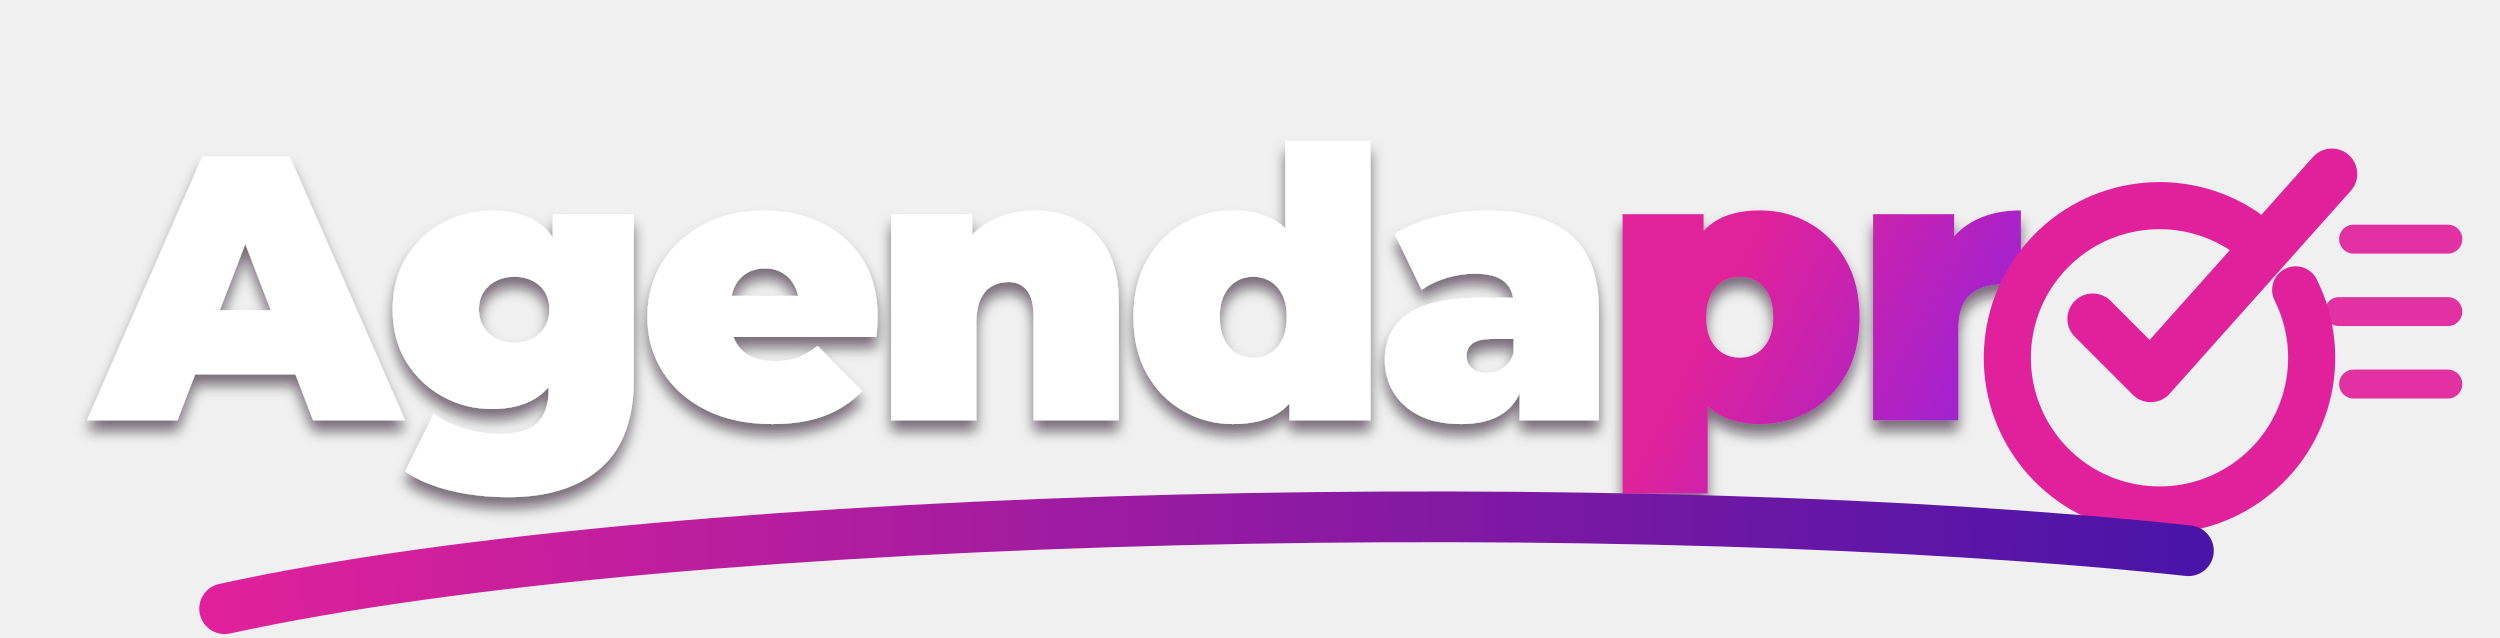
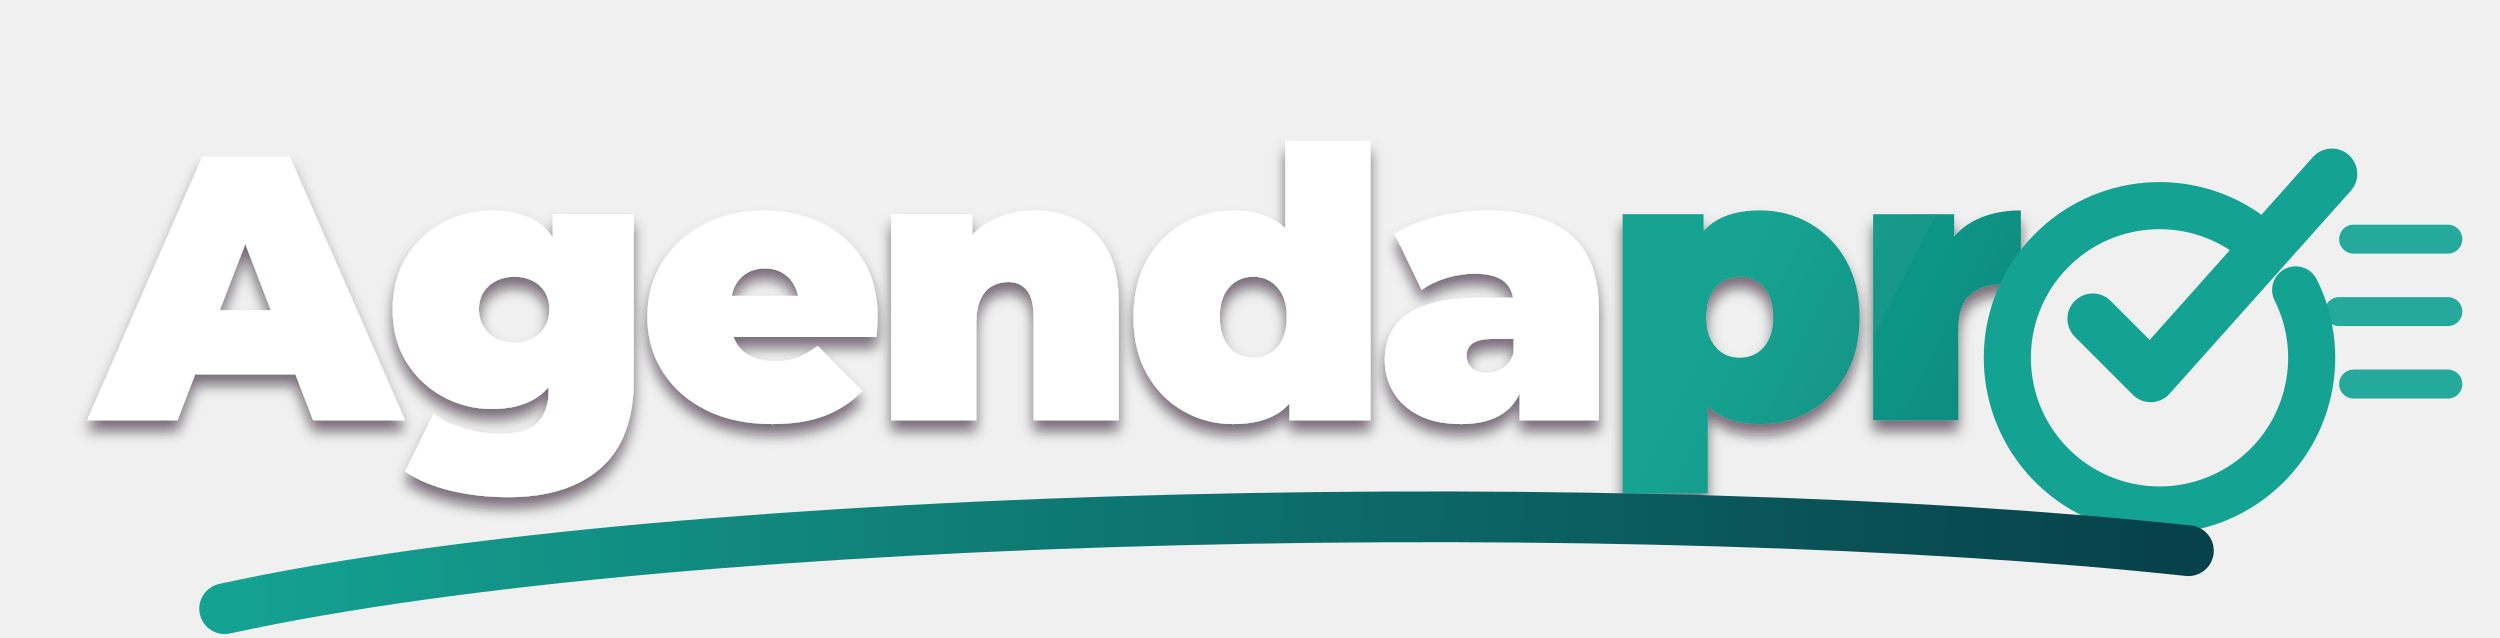
<svg xmlns="http://www.w3.org/2000/svg" viewBox="0 0 690 176" width="690" height="176" role="img" aria-labelledby="lg-t lg-d">
  <defs>
    <linearGradient id="lg-g" x1="417" y1="30" x2="650" y2="150" gradientUnits="userSpaceOnUse">
-       <stop offset="0" stop-color="#E0219B" />
-       <stop offset=".38" stop-color="#8A25E4" />
-       <stop offset="1" stop-color="#4B14A8" />
+       <stop offset="0" stop-color="#14A392" />
+       <stop offset=".38" stop-color="#0E8578" />
+       <stop offset="1" stop-color="#07414A" />
    </linearGradient>
    <linearGradient id="lg-c" x1="60" y1="170" x2="600" y2="150" gradientUnits="userSpaceOnUse">
-       <stop offset="0" stop-color="#E0219B" />
-       <stop offset="1" stop-color="#4B14A8" />
+       <stop offset="0" stop-color="#14A392" />
+       <stop offset="1" stop-color="#07414A" />
    </linearGradient>
    <linearGradient id="lg-p" x1="120" y1="185" x2="430" y2="240" gradientUnits="userSpaceOnUse">
-       <stop offset="0" stop-color="#E8137F" />
-       <stop offset="1" stop-color="#5B1FD0" />
+       <stop offset="0" stop-color="#12B39F" />
+       <stop offset="1" stop-color="#0B6A60" />
    </linearGradient>
    <filter id="lg-r" x="-5%" y="-12%" width="110%" height="126%">
      <feDropShadow dx="0" dy="3" stdDeviation="1.8" flood-color="#0A0710" flood-opacity=".55" />
    </filter>
  </defs>
  <g filter="url(#lg-r)" transform="translate(26 116.0)">
    <path d="M-1.976 0.0 29.848 -72.8H53.976L85.8 0.0H60.424L36.92 -61.152H46.488L22.984 0.0ZM16.952 -12.688 23.192 -30.368H56.68L62.92 -12.688Z M114.296 21.216Q105.872 21.216 98.488 19.448Q91.104 17.68 85.8 14.144L93.704 -1.872Q97.032 0.728 102.18 2.236Q107.328 3.744 111.904 3.744Q119.184 3.744 122.304 0.676Q125.424 -2.392 125.424 -8.112V-12.896L126.464 -30.576L126.568 -48.256V-56.888H148.928V-11.336Q148.928 5.2 139.776 13.208Q130.624 21.216 114.296 21.216ZM109.72 -3.12Q102.544 -3.12 96.304 -6.5Q90.064 -9.88 86.216 -16.016Q82.368 -22.152 82.368 -30.576Q82.368 -39.0 86.216 -45.136Q90.064 -51.272 96.304 -54.6Q102.544 -57.928 109.72 -57.928Q117.104 -57.928 121.836 -55.016Q126.568 -52.104 128.856 -46.02Q131.144 -39.936 131.144 -30.576Q131.144 -21.216 128.856 -15.132Q126.568 -9.048 121.836 -6.084Q117.104 -3.12 109.72 -3.12ZM115.96 -21.424Q118.768 -21.424 120.952 -22.568Q123.136 -23.712 124.384 -25.792Q125.632 -27.872 125.632 -30.576Q125.632 -33.384 124.384 -35.412Q123.136 -37.44 120.952 -38.532Q118.768 -39.624 115.96 -39.624Q113.256 -39.624 111.02 -38.532Q108.784 -37.44 107.484 -35.412Q106.184 -33.384 106.184 -30.576Q106.184 -27.872 107.484 -25.792Q108.784 -23.712 111.02 -22.568Q113.256 -21.424 115.96 -21.424Z M187.096 1.04Q176.696 1.04 168.948 -2.808Q161.2 -6.656 156.936 -13.364Q152.672 -20.072 152.672 -28.496Q152.672 -37.128 156.884 -43.784Q161.096 -50.44 168.428 -54.184Q175.76 -57.928 184.912 -57.928Q193.336 -57.928 200.46 -54.6Q207.584 -51.272 211.9 -44.72Q216.216 -38.168 216.216 -28.496Q216.216 -27.248 216.112 -25.74Q216.008 -24.232 215.904 -22.984H172.12V-34.32H203.424L194.584 -31.304Q194.584 -34.632 193.388 -36.972Q192.192 -39.312 190.112 -40.612Q188.032 -41.912 185.12 -41.912Q182.208 -41.912 180.076 -40.612Q177.944 -39.312 176.8 -36.972Q175.656 -34.632 175.656 -31.304V-27.768Q175.656 -24.128 177.112 -21.528Q178.568 -18.928 181.272 -17.628Q183.976 -16.328 187.824 -16.328Q191.776 -16.328 194.324 -17.368Q196.872 -18.408 199.68 -20.488L211.952 -8.112Q207.792 -3.64 201.708 -1.3Q195.624 1.04 187.096 1.04Z M219.96 0.0V-56.888H242.32V-40.248L237.848 -45.032Q241.176 -51.48 246.844 -54.704Q252.512 -57.928 259.48 -57.928Q266.032 -57.928 271.336 -55.276Q276.64 -52.624 279.708 -47.008Q282.776 -41.392 282.776 -32.448V0.0H259.272V-28.392Q259.272 -33.696 257.4 -35.932Q255.528 -38.168 252.304 -38.168Q249.912 -38.168 247.884 -37.076Q245.856 -35.984 244.66 -33.488Q243.464 -30.992 243.464 -26.728V0.0Z M314.288 1.04Q306.904 1.04 300.612 -2.548Q294.32 -6.136 290.576 -12.74Q286.832 -19.344 286.832 -28.496Q286.832 -37.648 290.576 -44.252Q294.32 -50.856 300.612 -54.392Q306.904 -57.928 314.288 -57.928Q321.776 -57.928 326.56 -54.756Q331.344 -51.584 333.632 -45.084Q335.92 -38.584 335.92 -28.496Q335.92 -18.304 333.788 -11.752Q331.656 -5.2 326.924 -2.08Q322.192 1.04 314.288 1.04ZM319.904 -17.264Q322.504 -17.264 324.584 -18.512Q326.664 -19.76 327.912 -22.308Q329.16 -24.856 329.16 -28.496Q329.16 -32.24 327.912 -34.684Q326.664 -37.128 324.584 -38.376Q322.504 -39.624 319.904 -39.624Q317.304 -39.624 315.224 -38.376Q313.144 -37.128 311.896 -34.684Q310.648 -32.24 310.648 -28.496Q310.648 -24.856 311.896 -22.308Q313.144 -19.76 315.224 -18.512Q317.304 -17.264 319.904 -17.264ZM329.888 0.0V-7.696L329.784 -28.496L328.744 -49.296V-77.168H352.248V0.0Z M393.432 0.0V-10.088L391.768 -12.792V-31.928Q391.768 -36.088 389.22 -38.272Q386.672 -40.456 380.952 -40.456Q377.104 -40.456 373.152 -39.26Q369.2 -38.064 366.392 -35.984L358.904 -51.48Q363.896 -54.6 370.864 -56.264Q377.832 -57.928 384.488 -57.928Q399.152 -57.928 407.212 -51.376Q415.272 -44.824 415.272 -30.576V0.0ZM377.312 1.04Q370.344 1.04 365.664 -1.352Q360.984 -3.744 358.592 -7.748Q356.2 -11.752 356.2 -16.64Q356.2 -22.152 359.008 -26.0Q361.816 -29.848 367.588 -31.824Q373.36 -33.8 382.2 -33.8H394.056V-22.464H385.944Q382.2 -22.464 380.484 -21.268Q378.768 -20.072 378.768 -17.68Q378.768 -15.704 380.276 -14.404Q381.784 -13.104 384.384 -13.104Q386.776 -13.104 388.804 -14.404Q390.832 -15.704 391.768 -18.512L394.784 -11.544Q393.432 -5.2 389.064 -2.08Q384.696 1.04 377.312 1.04Z" fill="#FFFFFF" />
    <path d="M459.784 1.04Q452.4 1.04 447.564 -2.132Q442.728 -5.304 440.44 -11.804Q438.152 -18.304 438.152 -28.392Q438.152 -38.688 440.284 -45.188Q442.416 -51.688 447.2 -54.808Q451.984 -57.928 459.784 -57.928Q467.272 -57.928 473.512 -54.34Q479.752 -50.752 483.496 -44.148Q487.24 -37.544 487.24 -28.392Q487.24 -19.24 483.496 -12.636Q479.752 -6.032 473.512 -2.496Q467.272 1.04 459.784 1.04ZM421.824 20.176V-56.888H444.184V-49.192L444.288 -28.392L445.328 -7.592V20.176ZM454.168 -17.264Q456.768 -17.264 458.848 -18.512Q460.928 -19.76 462.176 -22.256Q463.424 -24.752 463.424 -28.392Q463.424 -32.136 462.176 -34.632Q460.928 -37.128 458.848 -38.376Q456.768 -39.624 454.168 -39.624Q451.568 -39.624 449.488 -38.376Q447.408 -37.128 446.16 -34.632Q444.912 -32.136 444.912 -28.392Q444.912 -24.752 446.16 -22.256Q447.408 -19.76 449.488 -18.512Q451.568 -17.264 454.168 -17.264Z M490.984 0.0V-56.888H513.344V-39.728L509.704 -44.616Q512.304 -51.272 518.024 -54.6Q523.744 -57.928 531.752 -57.928V-37.128Q530.192 -37.336 528.996 -37.44Q527.8 -37.544 526.552 -37.544Q521.248 -37.544 517.868 -34.788Q514.488 -32.032 514.488 -25.272V0.0Z" fill="url(#lg-g)" />
  </g>
  <g transform="translate(549.6 40.0)">
    <g stroke="url(#lg-g)" stroke-width="8" stroke-linecap="round" opacity=".92">
      <path d="M100 26h26" />
      <path d="M96 46h30" />
      <path d="M100 66h26" />
    </g>
    <path d="M84 40A42 42 0 1 1 70 24" fill="none" stroke="url(#lg-g)" stroke-width="13" stroke-linecap="round" />
    <path d="M28 48 44 64 94 8" fill="none" stroke="url(#lg-g)" stroke-width="14" stroke-linecap="round" stroke-linejoin="round" />
  </g>
  <path d="M62 168C190 140 455 136 604 152" fill="none" stroke="url(#lg-c)" stroke-width="14" stroke-linecap="round" />
</svg>
